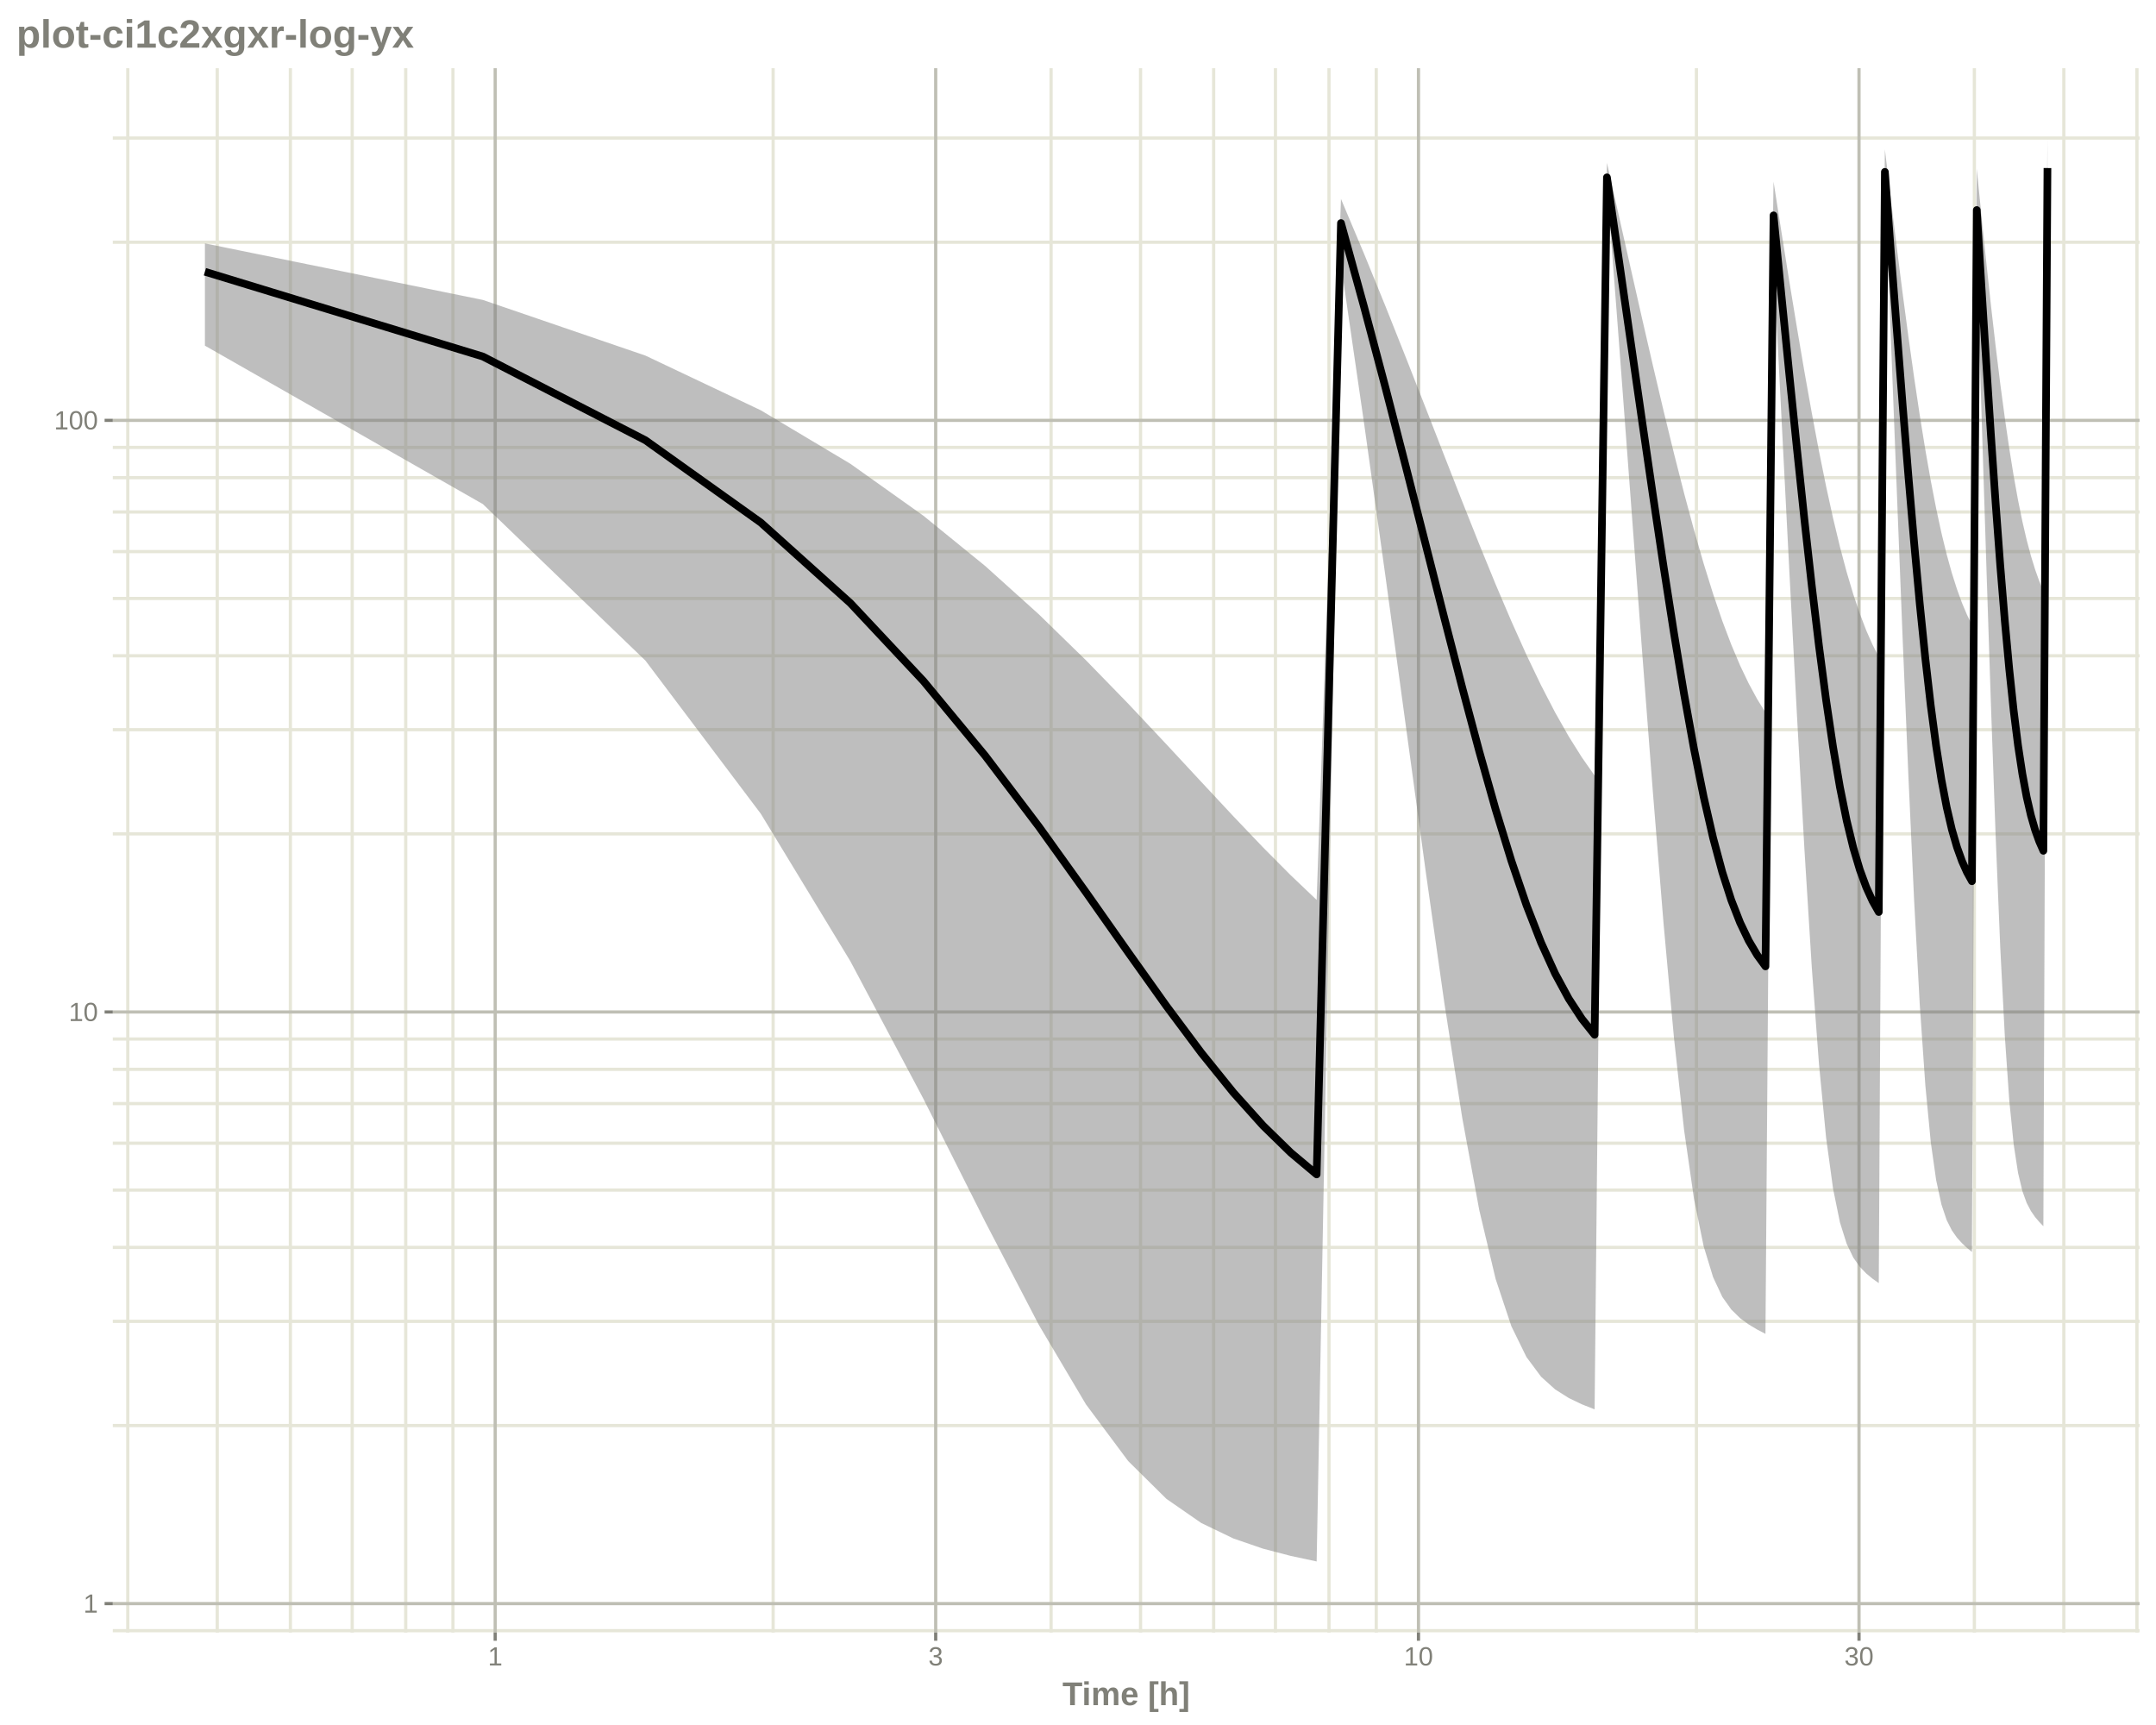
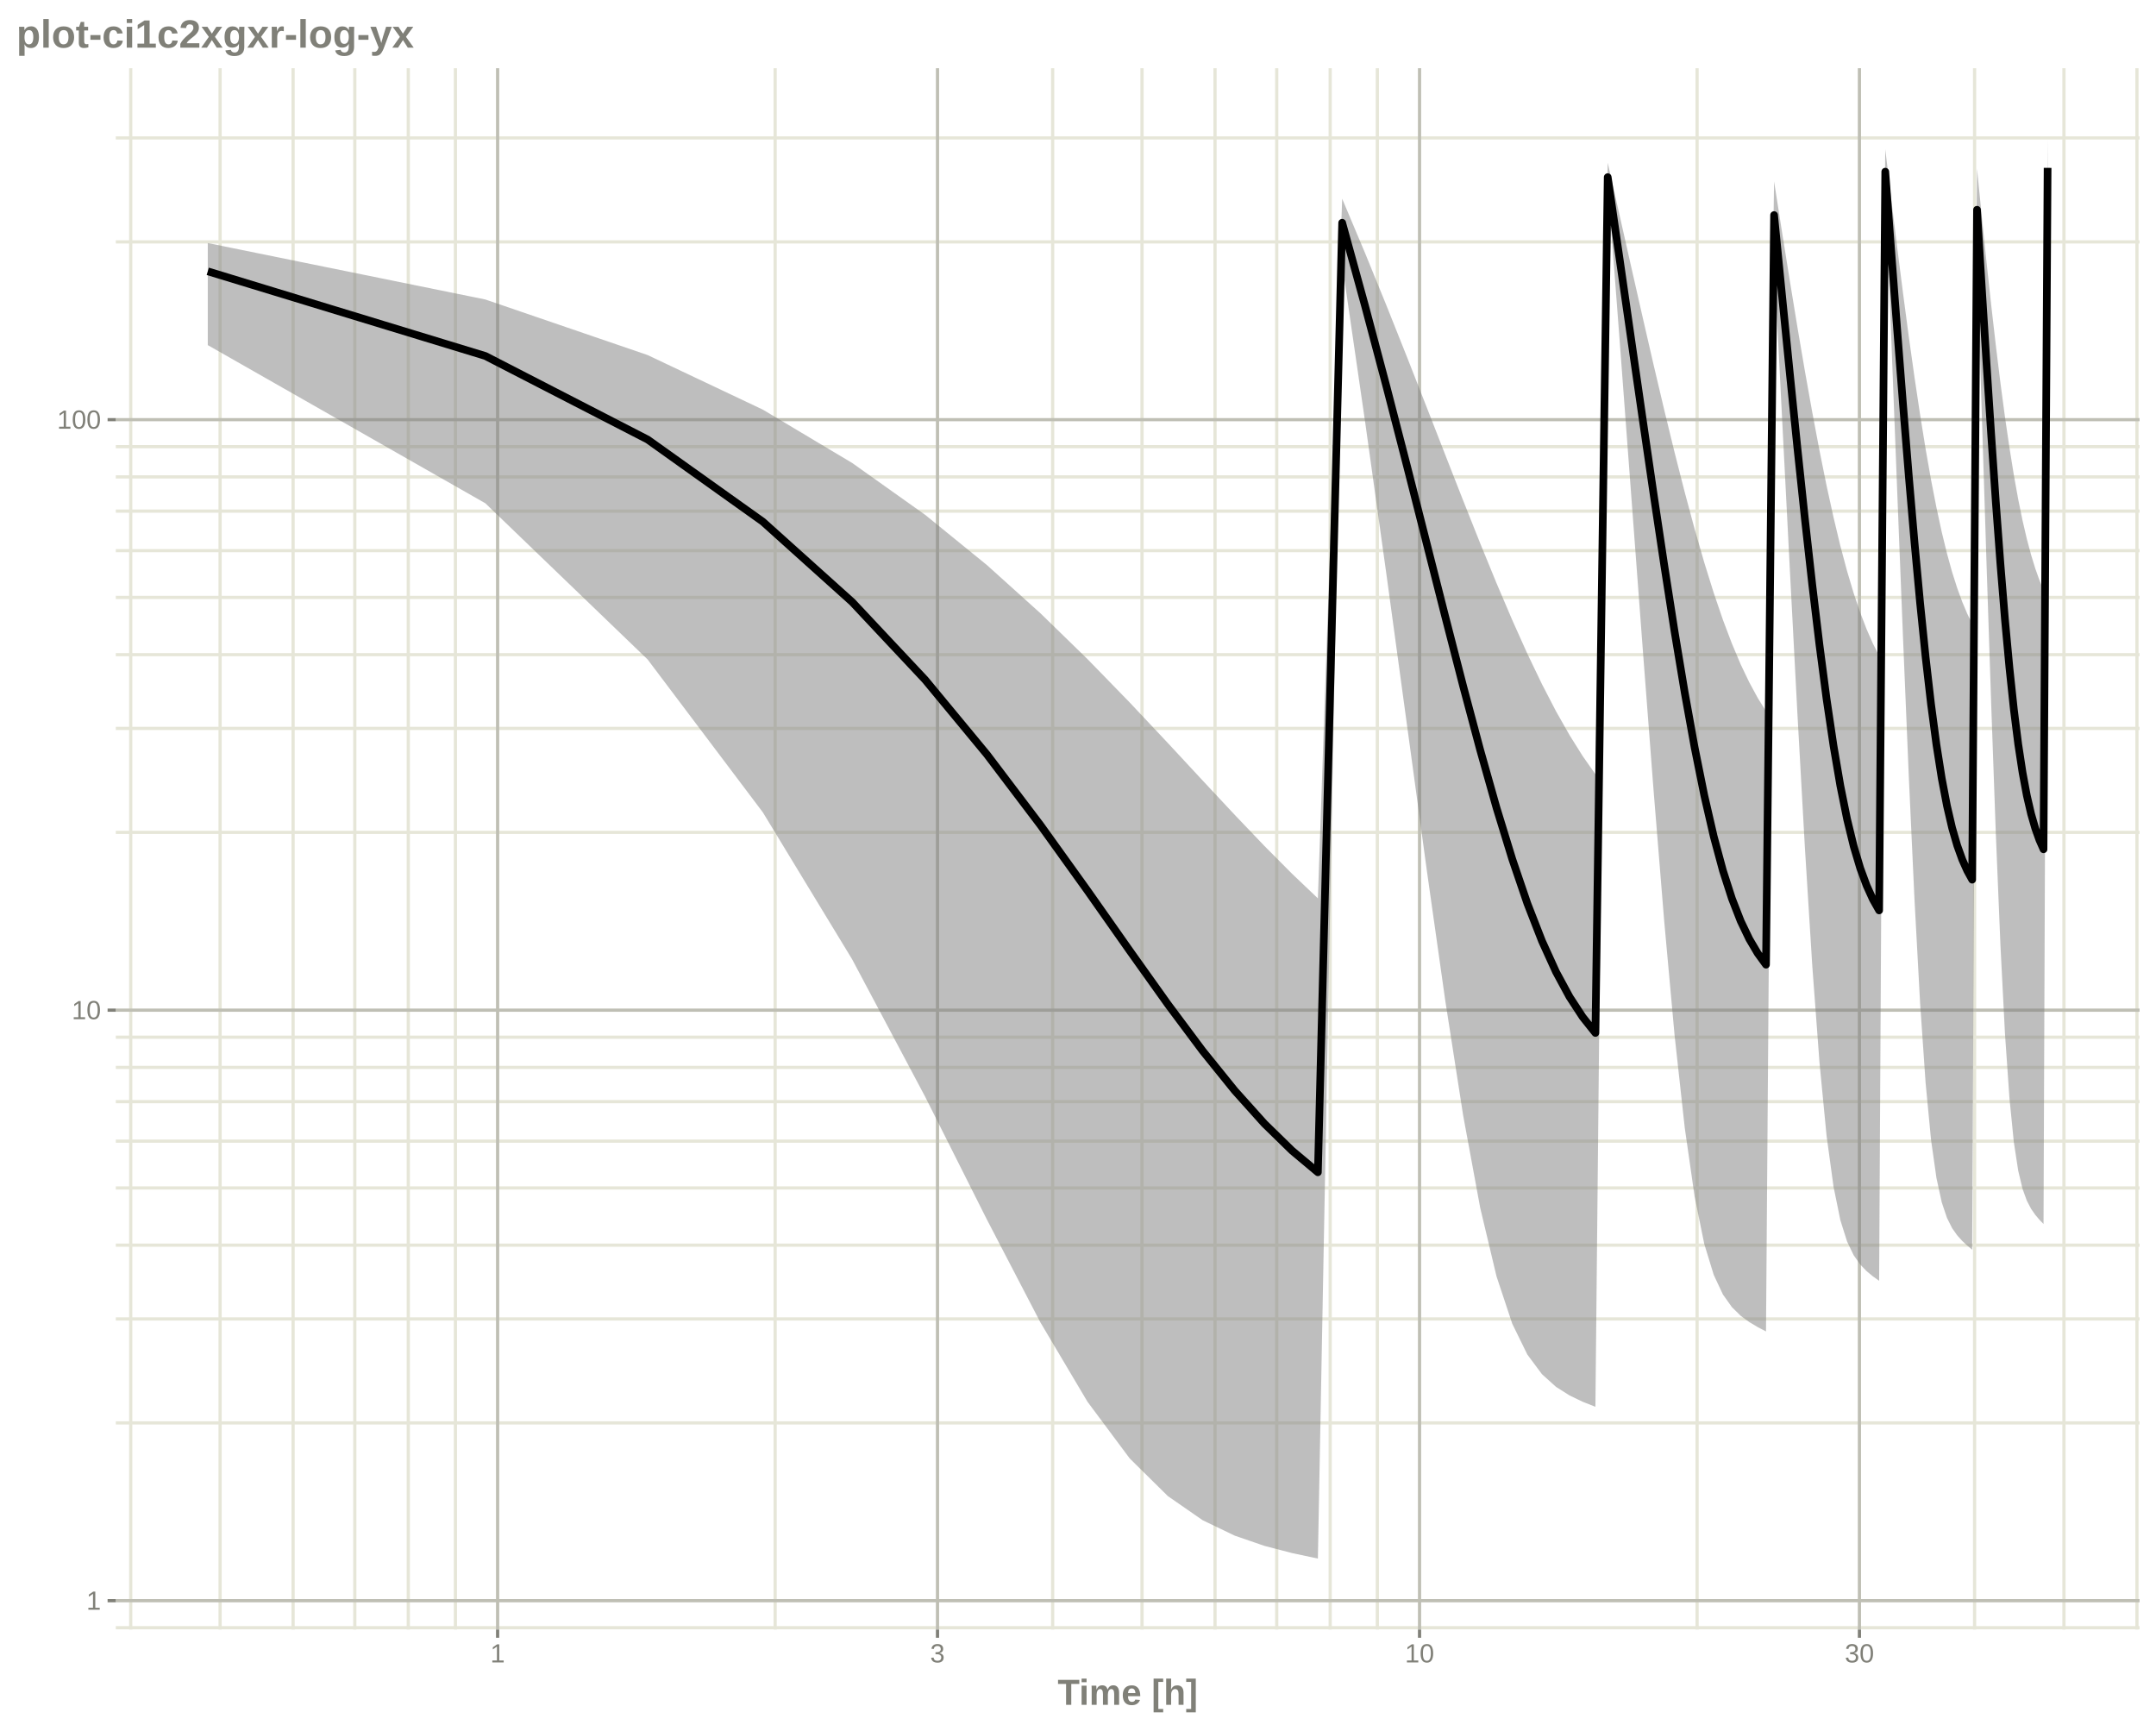
<svg xmlns="http://www.w3.org/2000/svg" viewBox="0 0 720.00 576.00">
  <defs>
    <style type="text/css">
    line, polyline, polygon, path, rect, circle {
      fill: none;
      stroke: #000000;
      stroke-linecap: round;
      stroke-linejoin: round;
      stroke-miterlimit: 10.00;
    }
  </style>
  </defs>
  <rect width="100%" height="100%" style="stroke: none; fill: #FFFFFF;" />
  <rect x="0.00" y="0.00" width="720.00" height="576.00" style="stroke-width: 1.07; stroke: #FFFFFF; fill: #FFFFFF;" />
  <defs>
-     <clipPath id="cpMzcuNjd8NzE0LjUyfDU0NS4xM3wyMi43Nw==">
-       <rect x="37.67" y="22.77" width="676.85" height="522.36" />
+     <clipPath id="cpMzguNjd8NzE0LjUyfDU0NC4xM3wyMi43Nw==">
+       <rect x="38.67" y="22.77" width="675.85" height="521.36" />
    </clipPath>
  </defs>
-   <rect x="37.67" y="22.77" width="676.85" height="522.36" style="stroke-width: 1.07; stroke: none; fill: #FFFFFF;" clip-path="url(#cpMzcuNjd8NzE0LjUyfDU0NS4xM3wyMi43Nw==)" />
-   <polyline points="37.67,544.51 714.52,544.51 " style="stroke-width: 1.07; stroke: #E6E6D8; stroke-linecap: butt;" clip-path="url(#cpMzcuNjd8NzE0LjUyfDU0NS4xM3wyMi43Nw==)" />
-   <polyline points="37.67,476.00 714.52,476.00 " style="stroke-width: 1.07; stroke: #E6E6D8; stroke-linecap: butt;" clip-path="url(#cpMzcuNjd8NzE0LjUyfDU0NS4xM3wyMi43Nw==)" />
-   <polyline points="37.67,441.21 714.52,441.21 " style="stroke-width: 1.07; stroke: #E6E6D8; stroke-linecap: butt;" clip-path="url(#cpMzcuNjd8NzE0LjUyfDU0NS4xM3wyMi43Nw==)" />
-   <polyline points="37.67,416.53 714.52,416.53 " style="stroke-width: 1.07; stroke: #E6E6D8; stroke-linecap: butt;" clip-path="url(#cpMzcuNjd8NzE0LjUyfDU0NS4xM3wyMi43Nw==)" />
-   <polyline points="37.67,397.38 714.52,397.38 " style="stroke-width: 1.07; stroke: #E6E6D8; stroke-linecap: butt;" clip-path="url(#cpMzcuNjd8NzE0LjUyfDU0NS4xM3wyMi43Nw==)" />
-   <polyline points="37.67,381.74 714.52,381.74 " style="stroke-width: 1.07; stroke: #E6E6D8; stroke-linecap: butt;" clip-path="url(#cpMzcuNjd8NzE0LjUyfDU0NS4xM3wyMi43Nw==)" />
-   <polyline points="37.67,368.51 714.52,368.51 " style="stroke-width: 1.07; stroke: #E6E6D8; stroke-linecap: butt;" clip-path="url(#cpMzcuNjd8NzE0LjUyfDU0NS4xM3wyMi43Nw==)" />
-   <polyline points="37.67,357.06 714.52,357.06 " style="stroke-width: 1.07; stroke: #E6E6D8; stroke-linecap: butt;" clip-path="url(#cpMzcuNjd8NzE0LjUyfDU0NS4xM3wyMi43Nw==)" />
-   <polyline points="37.67,346.95 714.52,346.95 " style="stroke-width: 1.07; stroke: #E6E6D8; stroke-linecap: butt;" clip-path="url(#cpMzcuNjd8NzE0LjUyfDU0NS4xM3wyMi43Nw==)" />
-   <polyline points="37.67,278.44 714.52,278.44 " style="stroke-width: 1.07; stroke: #E6E6D8; stroke-linecap: butt;" clip-path="url(#cpMzcuNjd8NzE0LjUyfDU0NS4xM3wyMi43Nw==)" />
-   <polyline points="37.67,243.65 714.52,243.65 " style="stroke-width: 1.07; stroke: #E6E6D8; stroke-linecap: butt;" clip-path="url(#cpMzcuNjd8NzE0LjUyfDU0NS4xM3wyMi43Nw==)" />
-   <polyline points="37.67,218.97 714.52,218.97 " style="stroke-width: 1.07; stroke: #E6E6D8; stroke-linecap: butt;" clip-path="url(#cpMzcuNjd8NzE0LjUyfDU0NS4xM3wyMi43Nw==)" />
-   <polyline points="37.67,199.83 714.52,199.83 " style="stroke-width: 1.07; stroke: #E6E6D8; stroke-linecap: butt;" clip-path="url(#cpMzcuNjd8NzE0LjUyfDU0NS4xM3wyMi43Nw==)" />
-   <polyline points="37.67,184.18 714.52,184.18 " style="stroke-width: 1.07; stroke: #E6E6D8; stroke-linecap: butt;" clip-path="url(#cpMzcuNjd8NzE0LjUyfDU0NS4xM3wyMi43Nw==)" />
-   <polyline points="37.67,170.96 714.52,170.96 " style="stroke-width: 1.07; stroke: #E6E6D8; stroke-linecap: butt;" clip-path="url(#cpMzcuNjd8NzE0LjUyfDU0NS4xM3wyMi43Nw==)" />
-   <polyline points="37.67,159.50 714.52,159.50 " style="stroke-width: 1.07; stroke: #E6E6D8; stroke-linecap: butt;" clip-path="url(#cpMzcuNjd8NzE0LjUyfDU0NS4xM3wyMi43Nw==)" />
-   <polyline points="37.67,149.40 714.52,149.40 " style="stroke-width: 1.07; stroke: #E6E6D8; stroke-linecap: butt;" clip-path="url(#cpMzcuNjd8NzE0LjUyfDU0NS4xM3wyMi43Nw==)" />
-   <polyline points="37.67,80.89 714.52,80.89 " style="stroke-width: 1.07; stroke: #E6E6D8; stroke-linecap: butt;" clip-path="url(#cpMzcuNjd8NzE0LjUyfDU0NS4xM3wyMi43Nw==)" />
-   <polyline points="37.67,46.10 714.52,46.10 " style="stroke-width: 1.07; stroke: #E6E6D8; stroke-linecap: butt;" clip-path="url(#cpMzcuNjd8NzE0LjUyfDU0NS4xM3wyMi43Nw==)" />
-   <polyline points="42.67,545.13 42.67,22.77 " style="stroke-width: 1.07; stroke: #E6E6D8; stroke-linecap: butt;" clip-path="url(#cpMzcuNjd8NzE0LjUyfDU0NS4xM3wyMi43Nw==)" />
-   <polyline points="72.55,545.13 72.55,22.77 " style="stroke-width: 1.07; stroke: #E6E6D8; stroke-linecap: butt;" clip-path="url(#cpMzcuNjd8NzE0LjUyfDU0NS4xM3wyMi43Nw==)" />
-   <polyline points="96.97,545.13 96.97,22.77 " style="stroke-width: 1.07; stroke: #E6E6D8; stroke-linecap: butt;" clip-path="url(#cpMzcuNjd8NzE0LjUyfDU0NS4xM3wyMi43Nw==)" />
-   <polyline points="117.61,545.13 117.61,22.77 " style="stroke-width: 1.07; stroke: #E6E6D8; stroke-linecap: butt;" clip-path="url(#cpMzcuNjd8NzE0LjUyfDU0NS4xM3wyMi43Nw==)" />
-   <polyline points="135.49,545.13 135.49,22.77 " style="stroke-width: 1.07; stroke: #E6E6D8; stroke-linecap: butt;" clip-path="url(#cpMzcuNjd8NzE0LjUyfDU0NS4xM3wyMi43Nw==)" />
-   <polyline points="151.26,545.13 151.26,22.77 " style="stroke-width: 1.07; stroke: #E6E6D8; stroke-linecap: butt;" clip-path="url(#cpMzcuNjd8NzE0LjUyfDU0NS4xM3wyMi43Nw==)" />
-   <polyline points="258.19,545.13 258.19,22.77 " style="stroke-width: 1.07; stroke: #E6E6D8; stroke-linecap: butt;" clip-path="url(#cpMzcuNjd8NzE0LjUyfDU0NS4xM3wyMi43Nw==)" />
-   <polyline points="351.01,545.13 351.01,22.77 " style="stroke-width: 1.07; stroke: #E6E6D8; stroke-linecap: butt;" clip-path="url(#cpMzcuNjd8NzE0LjUyfDU0NS4xM3wyMi43Nw==)" />
-   <polyline points="380.89,545.13 380.89,22.77 " style="stroke-width: 1.07; stroke: #E6E6D8; stroke-linecap: butt;" clip-path="url(#cpMzcuNjd8NzE0LjUyfDU0NS4xM3wyMi43Nw==)" />
-   <polyline points="405.30,545.13 405.30,22.77 " style="stroke-width: 1.07; stroke: #E6E6D8; stroke-linecap: butt;" clip-path="url(#cpMzcuNjd8NzE0LjUyfDU0NS4xM3wyMi43Nw==)" />
-   <polyline points="425.94,545.13 425.94,22.77 " style="stroke-width: 1.07; stroke: #E6E6D8; stroke-linecap: butt;" clip-path="url(#cpMzcuNjd8NzE0LjUyfDU0NS4xM3wyMi43Nw==)" />
-   <polyline points="443.82,545.13 443.82,22.77 " style="stroke-width: 1.07; stroke: #E6E6D8; stroke-linecap: butt;" clip-path="url(#cpMzcuNjd8NzE0LjUyfDU0NS4xM3wyMi43Nw==)" />
-   <polyline points="459.60,545.13 459.60,22.77 " style="stroke-width: 1.07; stroke: #E6E6D8; stroke-linecap: butt;" clip-path="url(#cpMzcuNjd8NzE0LjUyfDU0NS4xM3wyMi43Nw==)" />
-   <polyline points="566.52,545.13 566.52,22.77 " style="stroke-width: 1.07; stroke: #E6E6D8; stroke-linecap: butt;" clip-path="url(#cpMzcuNjd8NzE0LjUyfDU0NS4xM3wyMi43Nw==)" />
-   <polyline points="659.34,545.13 659.34,22.77 " style="stroke-width: 1.07; stroke: #E6E6D8; stroke-linecap: butt;" clip-path="url(#cpMzcuNjd8NzE0LjUyfDU0NS4xM3wyMi43Nw==)" />
-   <polyline points="689.22,545.13 689.22,22.77 " style="stroke-width: 1.07; stroke: #E6E6D8; stroke-linecap: butt;" clip-path="url(#cpMzcuNjd8NzE0LjUyfDU0NS4xM3wyMi43Nw==)" />
-   <polyline points="713.64,545.13 713.64,22.77 " style="stroke-width: 1.07; stroke: #E6E6D8; stroke-linecap: butt;" clip-path="url(#cpMzcuNjd8NzE0LjUyfDU0NS4xM3wyMi43Nw==)" />
-   <polyline points="37.67,535.47 714.52,535.47 " style="stroke-width: 1.07; stroke: #BFBFB4; stroke-linecap: butt;" clip-path="url(#cpMzcuNjd8NzE0LjUyfDU0NS4xM3wyMi43Nw==)" />
-   <polyline points="37.67,337.91 714.52,337.91 " style="stroke-width: 1.07; stroke: #BFBFB4; stroke-linecap: butt;" clip-path="url(#cpMzcuNjd8NzE0LjUyfDU0NS4xM3wyMi43Nw==)" />
-   <polyline points="37.67,140.36 714.52,140.36 " style="stroke-width: 1.07; stroke: #BFBFB4; stroke-linecap: butt;" clip-path="url(#cpMzcuNjd8NzE0LjUyfDU0NS4xM3wyMi43Nw==)" />
-   <polyline points="165.37,545.13 165.37,22.77 " style="stroke-width: 1.07; stroke: #BFBFB4; stroke-linecap: butt;" clip-path="url(#cpMzcuNjd8NzE0LjUyfDU0NS4xM3wyMi43Nw==)" />
-   <polyline points="312.48,545.13 312.48,22.77 " style="stroke-width: 1.07; stroke: #BFBFB4; stroke-linecap: butt;" clip-path="url(#cpMzcuNjd8NzE0LjUyfDU0NS4xM3wyMi43Nw==)" />
-   <polyline points="473.70,545.13 473.70,22.77 " style="stroke-width: 1.07; stroke: #BFBFB4; stroke-linecap: butt;" clip-path="url(#cpMzcuNjd8NzE0LjUyfDU0NS4xM3wyMi43Nw==)" />
-   <polyline points="620.82,545.13 620.82,22.77 " style="stroke-width: 1.07; stroke: #BFBFB4; stroke-linecap: butt;" clip-path="url(#cpMzcuNjd8NzE0LjUyfDU0NS4xM3wyMi43Nw==)" />
-   <polygon points="68.43,81.27 161.25,100.15 215.55,118.74 254.07,137.00 283.95,154.84 308.36,172.20 329.00,188.98 346.89,205.10 362.66,220.47 376.77,234.97 389.53,248.54 401.18,261.09 411.90,272.58 421.82,282.98 431.06,292.27 439.70,300.50 447.82,66.43 455.48,84.61 462.72,102.36 469.58,119.60 476.12,136.26 482.35,152.23 488.30,167.42 494.00,181.73 499.46,195.09 504.72,207.42 509.77,218.68 514.64,228.83 519.34,237.90 523.88,245.90 528.27,252.90 532.52,258.97 536.64,54.39 540.64,72.12 544.52,89.35 548.29,105.98 551.96,121.92 555.53,137.08 559.01,151.36 562.40,164.67 565.71,176.96 568.94,188.18 572.09,198.29 575.16,207.31 578.17,215.27 581.12,222.23 584.00,228.26 586.82,233.46 589.58,237.90 592.28,60.66 594.93,77.58 597.53,93.86 600.09,109.40 602.59,124.11 605.05,137.89 607.46,150.68 609.83,162.40 612.16,173.04 614.45,182.57 616.70,191.03 618.91,198.45 621.09,204.91 623.23,210.49 625.34,215.27 627.42,219.37 629.46,49.90 631.47,66.68 633.46,82.78 635.41,98.13 637.34,112.61 639.24,126.15 641.11,138.68 642.96,150.14 644.78,160.50 646.58,169.77 648.35,177.96 650.10,185.14 651.83,191.37 653.54,196.74 655.22,201.34 656.88,205.28 658.53,208.63 660.15,56.38 661.75,72.43 663.34,87.72 664.90,102.14 666.45,115.61 667.98,128.06 669.50,139.44 670.99,149.72 672.47,158.91 673.93,167.02 675.38,174.13 676.81,180.29 678.23,185.61 679.63,190.16 681.02,194.05 682.39,197.36 683.75,46.52 683.75,60.70 682.39,409.45 681.02,408.03 679.63,406.40 678.23,404.38 676.81,401.67 675.38,397.72 673.93,391.64 672.47,382.11 670.99,367.36 669.50,345.70 667.98,316.17 666.45,279.12 664.90,236.03 663.34,188.69 661.75,138.66 660.15,87.02 658.53,418.04 656.88,416.68 655.22,415.13 653.54,413.28 651.83,410.85 650.10,407.42 648.35,402.21 646.58,394.06 644.78,381.34 642.96,362.25 641.11,335.49 639.24,300.94 637.34,259.75 635.41,213.69 633.46,164.45 631.47,113.28 629.46,60.99 627.42,428.45 625.34,426.97 623.23,425.23 621.09,423.00 618.91,419.92 616.70,415.32 614.45,408.17 612.16,396.95 609.83,379.87 607.46,355.39 605.05,323.02 602.59,283.57 600.09,238.73 597.53,190.26 594.93,139.54 592.28,87.51 589.58,445.40 586.82,443.95 584.00,442.27 581.12,440.16 578.17,437.27 575.16,433.03 572.09,426.46 568.94,416.15 565.71,400.31 562.40,377.31 559.01,346.40 555.53,308.18 551.96,264.22 548.29,216.31 544.52,165.94 540.64,114.11 536.64,61.45 532.52,470.60 528.27,468.92 523.88,466.81 519.34,463.94 514.64,459.70 509.77,453.14 504.72,442.84 499.46,427.03 494.00,404.05 488.30,373.17 482.35,334.97 476.12,291.03 469.58,243.13 462.72,192.77 455.48,140.94 447.82,88.28 439.70,521.39 431.06,519.54 421.82,517.13 411.90,513.72 401.18,508.56 389.53,500.49 376.77,487.88 362.66,468.94 346.89,442.34 329.00,407.95 308.36,366.88 283.95,320.91 254.07,271.72 215.55,220.59 161.25,168.32 68.43,115.42 " style="stroke-width: 0.75; stroke: none; fill: #7F7F7F; fill-opacity: 0.50;" clip-path="url(#cpMzcuNjd8NzE0LjUyfDU0NS4xM3wyMi43Nw==)" />
-   <polyline points="68.43,81.27 161.25,100.15 215.55,118.74 254.07,137.00 283.95,154.84 308.36,172.20 329.00,188.98 346.89,205.10 362.66,220.47 376.77,234.97 389.53,248.54 401.18,261.09 411.90,272.58 421.82,282.98 431.06,292.27 439.70,300.50 447.82,66.43 455.48,84.61 462.72,102.36 469.58,119.60 476.12,136.26 482.35,152.23 488.30,167.42 494.00,181.73 499.46,195.09 504.72,207.42 509.77,218.68 514.64,228.83 519.34,237.90 523.88,245.90 528.27,252.90 532.52,258.97 536.64,54.39 540.64,72.12 544.52,89.35 548.29,105.98 551.96,121.92 555.53,137.08 559.01,151.36 562.40,164.67 565.71,176.96 568.94,188.18 572.09,198.29 575.16,207.31 578.17,215.27 581.12,222.23 584.00,228.26 586.82,233.46 589.58,237.90 592.28,60.66 594.93,77.58 597.53,93.86 600.09,109.40 602.59,124.11 605.05,137.89 607.46,150.68 609.83,162.40 612.16,173.04 614.45,182.57 616.70,191.03 618.91,198.45 621.09,204.91 623.23,210.49 625.34,215.27 627.42,219.37 629.46,49.90 631.47,66.68 633.46,82.78 635.41,98.13 637.34,112.61 639.24,126.15 641.11,138.68 642.96,150.14 644.78,160.50 646.58,169.77 648.35,177.96 650.10,185.14 651.83,191.37 653.54,196.74 655.22,201.34 656.88,205.28 658.53,208.63 660.15,56.38 661.75,72.43 663.34,87.72 664.90,102.14 666.45,115.61 667.98,128.06 669.50,139.44 670.99,149.72 672.47,158.91 673.93,167.02 675.38,174.13 676.81,180.29 678.23,185.61 679.63,190.16 681.02,194.05 682.39,197.36 683.75,46.52 " style="stroke-width: 1.07; stroke: none;" clip-path="url(#cpMzcuNjd8NzE0LjUyfDU0NS4xM3wyMi43Nw==)" />
-   <polyline points="683.75,60.70 682.39,409.45 681.02,408.03 679.63,406.40 678.23,404.38 676.81,401.67 675.38,397.72 673.93,391.64 672.47,382.11 670.99,367.36 669.50,345.70 667.98,316.17 666.45,279.12 664.90,236.03 663.34,188.69 661.75,138.66 660.15,87.02 658.53,418.04 656.88,416.68 655.22,415.13 653.54,413.28 651.83,410.85 650.10,407.42 648.35,402.21 646.58,394.06 644.78,381.34 642.96,362.25 641.11,335.49 639.24,300.94 637.34,259.75 635.41,213.69 633.46,164.45 631.47,113.28 629.46,60.99 627.42,428.45 625.34,426.97 623.23,425.23 621.09,423.00 618.91,419.92 616.70,415.32 614.45,408.17 612.16,396.95 609.83,379.87 607.46,355.39 605.05,323.02 602.59,283.57 600.09,238.73 597.53,190.26 594.93,139.54 592.28,87.51 589.58,445.40 586.82,443.95 584.00,442.27 581.12,440.16 578.17,437.27 575.16,433.03 572.09,426.46 568.94,416.15 565.71,400.31 562.40,377.31 559.01,346.40 555.53,308.18 551.96,264.22 548.29,216.31 544.52,165.94 540.64,114.11 536.64,61.45 532.52,470.60 528.27,468.92 523.88,466.81 519.34,463.94 514.64,459.70 509.77,453.14 504.72,442.84 499.46,427.03 494.00,404.05 488.30,373.17 482.35,334.97 476.12,291.03 469.58,243.13 462.72,192.77 455.48,140.94 447.82,88.28 439.70,521.39 431.06,519.54 421.82,517.13 411.90,513.72 401.18,508.56 389.53,500.49 376.77,487.88 362.66,468.94 346.89,442.34 329.00,407.95 308.36,366.88 283.95,320.91 254.07,271.72 215.55,220.59 161.25,168.32 68.43,115.42 " style="stroke-width: 1.07; stroke: none;" clip-path="url(#cpMzcuNjd8NzE0LjUyfDU0NS4xM3wyMi43Nw==)" />
-   <polyline points="68.43,90.74 161.25,119.05 215.55,147.01 254.07,174.49 283.95,201.35 308.36,227.38 329.00,252.34 346.89,275.96 362.66,297.95 376.77,318.01 389.53,335.93 401.18,351.54 411.90,364.83 421.82,375.88 431.06,384.90 439.70,392.15 447.82,74.48 455.48,102.29 462.72,129.59 469.58,156.19 476.12,181.89 482.35,206.43 488.30,229.53 494.00,250.90 499.46,270.26 504.72,287.41 509.77,302.24 514.64,314.75 519.34,325.10 523.88,333.48 528.27,340.20 532.52,345.53 536.64,59.22 540.64,86.80 544.52,113.78 548.29,139.97 551.96,165.15 555.53,189.02 559.01,211.32 562.40,231.75 565.71,250.05 568.94,266.08 572.09,279.78 575.16,291.22 578.17,300.58 581.12,308.12 584.00,314.13 586.82,318.90 589.58,322.69 592.28,71.91 594.93,98.79 597.53,124.86 600.09,149.87 602.59,173.56 605.05,195.61 607.46,215.76 609.83,233.77 612.16,249.48 614.45,262.86 616.70,274.01 618.91,283.10 621.09,290.42 623.23,296.24 625.34,300.86 627.42,304.54 629.46,57.39 631.47,84.31 633.46,110.43 635.41,135.50 637.34,159.26 639.24,181.41 641.11,201.66 642.96,219.79 644.78,235.62 646.58,249.12 648.35,260.38 650.10,269.57 651.83,276.97 653.54,282.87 655.22,287.55 656.88,291.26 658.53,294.25 660.15,70.13 661.75,96.40 663.34,121.66 664.90,145.66 666.45,168.10 667.98,188.70 669.50,207.19 670.99,223.42 672.47,237.31 673.93,248.93 675.38,258.46 676.81,266.14 678.23,272.27 679.63,277.13 681.02,280.99 682.39,284.09 683.75,56.11 " style="stroke-width: 2.56; stroke-linecap: butt;" clip-path="url(#cpMzcuNjd8NzE0LjUyfDU0NS4xM3wyMi43Nw==)" />
+   <rect x="38.67" y="22.77" width="675.85" height="521.36" style="stroke-width: 1.07; stroke: none; fill: #FFFFFF;" clip-path="url(#cpMzguNjd8NzE0LjUyfDU0NC4xM3wyMi43Nw==)" />
+   <polyline points="38.67,543.51 714.52,543.51 " style="stroke-width: 1.07; stroke: #E6E6D8; stroke-linecap: butt;" clip-path="url(#cpMzguNjd8NzE0LjUyfDU0NC4xM3wyMi43Nw==)" />
+   <polyline points="38.67,475.13 714.52,475.13 " style="stroke-width: 1.07; stroke: #E6E6D8; stroke-linecap: butt;" clip-path="url(#cpMzguNjd8NzE0LjUyfDU0NC4xM3wyMi43Nw==)" />
+   <polyline points="38.67,440.41 714.52,440.41 " style="stroke-width: 1.07; stroke: #E6E6D8; stroke-linecap: butt;" clip-path="url(#cpMzguNjd8NzE0LjUyfDU0NC4xM3wyMi43Nw==)" />
+   <polyline points="38.67,415.77 714.52,415.77 " style="stroke-width: 1.07; stroke: #E6E6D8; stroke-linecap: butt;" clip-path="url(#cpMzguNjd8NzE0LjUyfDU0NC4xM3wyMi43Nw==)" />
+   <polyline points="38.67,396.67 714.52,396.67 " style="stroke-width: 1.07; stroke: #E6E6D8; stroke-linecap: butt;" clip-path="url(#cpMzguNjd8NzE0LjUyfDU0NC4xM3wyMi43Nw==)" />
+   <polyline points="38.67,381.05 714.52,381.05 " style="stroke-width: 1.07; stroke: #E6E6D8; stroke-linecap: butt;" clip-path="url(#cpMzguNjd8NzE0LjUyfDU0NC4xM3wyMi43Nw==)" />
+   <polyline points="38.67,367.85 714.52,367.85 " style="stroke-width: 1.07; stroke: #E6E6D8; stroke-linecap: butt;" clip-path="url(#cpMzguNjd8NzE0LjUyfDU0NC4xM3wyMi43Nw==)" />
+   <polyline points="38.67,356.42 714.52,356.42 " style="stroke-width: 1.07; stroke: #E6E6D8; stroke-linecap: butt;" clip-path="url(#cpMzguNjd8NzE0LjUyfDU0NC4xM3wyMi43Nw==)" />
+   <polyline points="38.67,346.33 714.52,346.33 " style="stroke-width: 1.07; stroke: #E6E6D8; stroke-linecap: butt;" clip-path="url(#cpMzguNjd8NzE0LjUyfDU0NC4xM3wyMi43Nw==)" />
+   <polyline points="38.67,277.95 714.52,277.95 " style="stroke-width: 1.07; stroke: #E6E6D8; stroke-linecap: butt;" clip-path="url(#cpMzguNjd8NzE0LjUyfDU0NC4xM3wyMi43Nw==)" />
+   <polyline points="38.67,243.23 714.52,243.23 " style="stroke-width: 1.07; stroke: #E6E6D8; stroke-linecap: butt;" clip-path="url(#cpMzguNjd8NzE0LjUyfDU0NC4xM3wyMi43Nw==)" />
+   <polyline points="38.67,218.60 714.52,218.60 " style="stroke-width: 1.07; stroke: #E6E6D8; stroke-linecap: butt;" clip-path="url(#cpMzguNjd8NzE0LjUyfDU0NC4xM3wyMi43Nw==)" />
+   <polyline points="38.67,199.49 714.52,199.49 " style="stroke-width: 1.07; stroke: #E6E6D8; stroke-linecap: butt;" clip-path="url(#cpMzguNjd8NzE0LjUyfDU0NC4xM3wyMi43Nw==)" />
+   <polyline points="38.67,183.87 714.52,183.87 " style="stroke-width: 1.07; stroke: #E6E6D8; stroke-linecap: butt;" clip-path="url(#cpMzguNjd8NzE0LjUyfDU0NC4xM3wyMi43Nw==)" />
+   <polyline points="38.67,170.67 714.52,170.67 " style="stroke-width: 1.07; stroke: #E6E6D8; stroke-linecap: butt;" clip-path="url(#cpMzguNjd8NzE0LjUyfDU0NC4xM3wyMi43Nw==)" />
+   <polyline points="38.67,159.24 714.52,159.24 " style="stroke-width: 1.07; stroke: #E6E6D8; stroke-linecap: butt;" clip-path="url(#cpMzguNjd8NzE0LjUyfDU0NC4xM3wyMi43Nw==)" />
+   <polyline points="38.67,149.15 714.52,149.15 " style="stroke-width: 1.07; stroke: #E6E6D8; stroke-linecap: butt;" clip-path="url(#cpMzguNjd8NzE0LjUyfDU0NC4xM3wyMi43Nw==)" />
+   <polyline points="38.67,80.77 714.52,80.77 " style="stroke-width: 1.07; stroke: #E6E6D8; stroke-linecap: butt;" clip-path="url(#cpMzguNjd8NzE0LjUyfDU0NC4xM3wyMi43Nw==)" />
+   <polyline points="38.67,46.05 714.52,46.05 " style="stroke-width: 1.07; stroke: #E6E6D8; stroke-linecap: butt;" clip-path="url(#cpMzguNjd8NzE0LjUyfDU0NC4xM3wyMi43Nw==)" />
+   <polyline points="43.66,544.13 43.66,22.77 " style="stroke-width: 1.07; stroke: #E6E6D8; stroke-linecap: butt;" clip-path="url(#cpMzguNjd8NzE0LjUyfDU0NC4xM3wyMi43Nw==)" />
+   <polyline points="73.50,544.13 73.50,22.77 " style="stroke-width: 1.07; stroke: #E6E6D8; stroke-linecap: butt;" clip-path="url(#cpMzguNjd8NzE0LjUyfDU0NC4xM3wyMi43Nw==)" />
+   <polyline points="97.88,544.13 97.88,22.77 " style="stroke-width: 1.07; stroke: #E6E6D8; stroke-linecap: butt;" clip-path="url(#cpMzguNjd8NzE0LjUyfDU0NC4xM3wyMi43Nw==)" />
+   <polyline points="118.49,544.13 118.49,22.77 " style="stroke-width: 1.07; stroke: #E6E6D8; stroke-linecap: butt;" clip-path="url(#cpMzguNjd8NzE0LjUyfDU0NC4xM3wyMi43Nw==)" />
+   <polyline points="136.35,544.13 136.35,22.77 " style="stroke-width: 1.07; stroke: #E6E6D8; stroke-linecap: butt;" clip-path="url(#cpMzguNjd8NzE0LjUyfDU0NC4xM3wyMi43Nw==)" />
+   <polyline points="152.09,544.13 152.09,22.77 " style="stroke-width: 1.07; stroke: #E6E6D8; stroke-linecap: butt;" clip-path="url(#cpMzguNjd8NzE0LjUyfDU0NC4xM3wyMi43Nw==)" />
+   <polyline points="258.86,544.13 258.86,22.77 " style="stroke-width: 1.07; stroke: #E6E6D8; stroke-linecap: butt;" clip-path="url(#cpMzguNjd8NzE0LjUyfDU0NC4xM3wyMi43Nw==)" />
+   <polyline points="351.54,544.13 351.54,22.77 " style="stroke-width: 1.07; stroke: #E6E6D8; stroke-linecap: butt;" clip-path="url(#cpMzguNjd8NzE0LjUyfDU0NC4xM3wyMi43Nw==)" />
+   <polyline points="381.38,544.13 381.38,22.77 " style="stroke-width: 1.07; stroke: #E6E6D8; stroke-linecap: butt;" clip-path="url(#cpMzguNjd8NzE0LjUyfDU0NC4xM3wyMi43Nw==)" />
+   <polyline points="405.76,544.13 405.76,22.77 " style="stroke-width: 1.07; stroke: #E6E6D8; stroke-linecap: butt;" clip-path="url(#cpMzguNjd8NzE0LjUyfDU0NC4xM3wyMi43Nw==)" />
+   <polyline points="426.37,544.13 426.37,22.77 " style="stroke-width: 1.07; stroke: #E6E6D8; stroke-linecap: butt;" clip-path="url(#cpMzguNjd8NzE0LjUyfDU0NC4xM3wyMi43Nw==)" />
+   <polyline points="444.22,544.13 444.22,22.77 " style="stroke-width: 1.07; stroke: #E6E6D8; stroke-linecap: butt;" clip-path="url(#cpMzguNjd8NzE0LjUyfDU0NC4xM3wyMi43Nw==)" />
+   <polyline points="459.97,544.13 459.97,22.77 " style="stroke-width: 1.07; stroke: #E6E6D8; stroke-linecap: butt;" clip-path="url(#cpMzguNjd8NzE0LjUyfDU0NC4xM3wyMi43Nw==)" />
+   <polyline points="566.74,544.13 566.74,22.77 " style="stroke-width: 1.07; stroke: #E6E6D8; stroke-linecap: butt;" clip-path="url(#cpMzguNjd8NzE0LjUyfDU0NC4xM3wyMi43Nw==)" />
+   <polyline points="659.42,544.13 659.42,22.77 " style="stroke-width: 1.07; stroke: #E6E6D8; stroke-linecap: butt;" clip-path="url(#cpMzguNjd8NzE0LjUyfDU0NC4xM3wyMi43Nw==)" />
+   <polyline points="689.26,544.13 689.26,22.77 " style="stroke-width: 1.07; stroke: #E6E6D8; stroke-linecap: butt;" clip-path="url(#cpMzguNjd8NzE0LjUyfDU0NC4xM3wyMi43Nw==)" />
+   <polyline points="713.64,544.13 713.64,22.77 " style="stroke-width: 1.07; stroke: #E6E6D8; stroke-linecap: butt;" clip-path="url(#cpMzguNjd8NzE0LjUyfDU0NC4xM3wyMi43Nw==)" />
+   <polyline points="38.67,534.49 714.52,534.49 " style="stroke-width: 1.07; stroke: #BFBFB4; stroke-linecap: butt;" clip-path="url(#cpMzguNjd8NzE0LjUyfDU0NC4xM3wyMi43Nw==)" />
+   <polyline points="38.67,337.31 714.52,337.31 " style="stroke-width: 1.07; stroke: #BFBFB4; stroke-linecap: butt;" clip-path="url(#cpMzguNjd8NzE0LjUyfDU0NC4xM3wyMi43Nw==)" />
+   <polyline points="38.67,140.13 714.52,140.13 " style="stroke-width: 1.07; stroke: #BFBFB4; stroke-linecap: butt;" clip-path="url(#cpMzguNjd8NzE0LjUyfDU0NC4xM3wyMi43Nw==)" />
+   <polyline points="166.18,544.13 166.18,22.77 " style="stroke-width: 1.07; stroke: #BFBFB4; stroke-linecap: butt;" clip-path="url(#cpMzguNjd8NzE0LjUyfDU0NC4xM3wyMi43Nw==)" />
+   <polyline points="313.08,544.13 313.08,22.77 " style="stroke-width: 1.07; stroke: #BFBFB4; stroke-linecap: butt;" clip-path="url(#cpMzguNjd8NzE0LjUyfDU0NC4xM3wyMi43Nw==)" />
+   <polyline points="474.06,544.13 474.06,22.77 " style="stroke-width: 1.07; stroke: #BFBFB4; stroke-linecap: butt;" clip-path="url(#cpMzguNjd8NzE0LjUyfDU0NC4xM3wyMi43Nw==)" />
+   <polyline points="620.96,544.13 620.96,22.77 " style="stroke-width: 1.07; stroke: #BFBFB4; stroke-linecap: butt;" clip-path="url(#cpMzguNjd8NzE0LjUyfDU0NC4xM3wyMi43Nw==)" />
+   <polygon points="69.39,81.16 162.07,100.00 216.28,118.56 254.75,136.78 284.58,154.59 308.96,171.91 329.57,188.67 347.43,204.76 363.18,220.09 377.27,234.57 390.01,248.11 401.64,260.64 412.35,272.10 422.26,282.48 431.48,291.76 440.11,299.97 448.22,66.35 455.86,84.49 463.09,102.21 469.95,119.42 476.47,136.04 482.69,151.98 488.63,167.14 494.32,181.43 499.78,194.76 505.03,207.07 510.07,218.30 514.94,228.44 519.63,237.49 524.16,245.48 528.54,252.46 532.79,258.52 536.90,54.33 540.90,72.03 544.77,89.22 548.54,105.82 552.20,121.73 555.77,136.86 559.24,151.11 562.63,164.40 565.93,176.67 569.15,187.86 572.30,197.96 575.37,206.96 578.38,214.91 581.31,221.85 584.19,227.87 587.00,233.05 589.76,237.49 592.46,60.59 595.11,77.48 597.71,93.73 600.25,109.24 602.75,123.92 605.21,137.67 607.62,150.43 609.98,162.14 612.31,172.75 614.59,182.27 616.84,190.71 619.05,198.12 621.23,204.56 623.37,210.13 625.47,214.91 627.54,218.99 629.59,49.85 631.60,66.59 633.58,82.67 635.53,97.98 637.45,112.44 639.35,125.96 641.22,138.46 643.06,149.89 644.88,160.24 646.68,169.48 648.45,177.66 650.20,184.83 651.92,191.05 653.63,196.41 655.31,201.00 656.97,204.93 658.61,208.28 660.23,56.31 661.83,72.34 663.41,87.59 664.98,101.99 666.52,115.43 668.05,127.86 669.56,139.22 671.06,149.48 672.53,158.64 673.99,166.75 675.44,173.84 676.87,179.99 678.29,185.29 679.69,189.84 681.07,193.72 682.44,197.03 683.80,46.47 683.80,60.63 682.44,408.71 681.07,407.29 679.69,405.66 678.29,403.65 676.87,400.94 675.44,397.00 673.99,390.94 672.53,381.42 671.06,366.70 669.56,345.08 668.05,315.60 666.52,278.63 664.98,235.62 663.41,188.37 661.83,138.44 660.23,86.90 658.61,417.29 656.97,415.92 655.31,414.38 653.63,412.53 651.92,410.11 650.20,406.68 648.45,401.48 646.68,393.35 644.88,380.66 643.06,361.60 641.22,334.89 639.35,300.41 637.45,259.30 635.53,213.33 633.58,164.18 631.60,113.11 629.59,60.92 627.54,427.68 625.47,426.20 623.37,424.46 621.23,422.24 619.05,419.16 616.84,414.57 614.59,407.43 612.31,396.24 609.98,379.19 607.62,354.76 605.21,322.44 602.75,283.07 600.25,238.32 597.71,189.94 595.11,139.32 592.46,87.39 589.76,444.59 587.00,443.14 584.19,441.46 581.31,439.36 578.38,436.48 575.37,432.24 572.30,425.69 569.15,415.40 565.93,399.59 562.63,376.63 559.24,345.78 555.77,307.64 552.20,263.76 548.54,215.94 544.77,165.67 540.90,113.93 536.90,61.37 532.79,469.75 528.54,468.07 524.16,465.96 519.63,463.09 514.94,458.86 510.07,452.32 505.03,442.04 499.78,426.25 494.32,403.32 488.63,372.50 482.69,334.38 476.47,290.52 469.95,242.71 463.09,192.44 455.86,140.71 448.22,88.16 440.11,520.43 431.48,518.59 422.26,516.19 412.35,512.78 401.64,507.63 390.01,499.57 377.27,486.99 363.18,468.08 347.43,441.54 329.57,407.21 308.96,366.22 284.58,320.34 254.75,271.25 216.28,220.21 162.07,168.04 69.39,115.24 " style="stroke-width: 0.75; stroke: none; fill: #7F7F7F; fill-opacity: 0.50;" clip-path="url(#cpMzguNjd8NzE0LjUyfDU0NC4xM3wyMi43Nw==)" />
+   <polyline points="69.39,81.16 162.07,100.00 216.28,118.56 254.75,136.78 284.58,154.59 308.96,171.91 329.57,188.67 347.43,204.76 363.18,220.09 377.27,234.57 390.01,248.11 401.64,260.64 412.35,272.10 422.26,282.48 431.48,291.76 440.11,299.97 448.22,66.35 455.86,84.49 463.09,102.21 469.95,119.42 476.47,136.04 482.69,151.98 488.63,167.14 494.32,181.43 499.78,194.76 505.03,207.07 510.07,218.30 514.94,228.44 519.63,237.49 524.16,245.48 528.54,252.46 532.79,258.52 536.90,54.33 540.90,72.03 544.77,89.22 548.54,105.82 552.20,121.73 555.77,136.86 559.24,151.11 562.63,164.40 565.93,176.67 569.15,187.86 572.30,197.96 575.37,206.96 578.38,214.91 581.31,221.85 584.19,227.87 587.00,233.05 589.76,237.49 592.46,60.59 595.11,77.48 597.71,93.73 600.25,109.24 602.75,123.92 605.21,137.67 607.62,150.43 609.98,162.14 612.31,172.75 614.59,182.27 616.84,190.71 619.05,198.12 621.23,204.56 623.37,210.13 625.47,214.91 627.54,218.99 629.59,49.85 631.60,66.59 633.58,82.67 635.53,97.98 637.45,112.44 639.35,125.96 641.22,138.46 643.06,149.89 644.88,160.24 646.68,169.48 648.45,177.66 650.20,184.83 651.92,191.05 653.63,196.41 655.31,201.00 656.97,204.93 658.61,208.28 660.23,56.31 661.83,72.34 663.41,87.59 664.98,101.99 666.52,115.43 668.05,127.86 669.56,139.22 671.06,149.48 672.53,158.64 673.99,166.75 675.44,173.84 676.87,179.99 678.29,185.29 679.69,189.84 681.07,193.72 682.44,197.03 683.80,46.47 " style="stroke-width: 1.07; stroke: none;" clip-path="url(#cpMzguNjd8NzE0LjUyfDU0NC4xM3wyMi43Nw==)" />
+   <polyline points="683.80,60.63 682.44,408.71 681.07,407.29 679.69,405.66 678.29,403.65 676.87,400.94 675.44,397.00 673.99,390.94 672.53,381.42 671.06,366.70 669.56,345.08 668.05,315.60 666.52,278.63 664.98,235.62 663.41,188.37 661.83,138.44 660.23,86.90 658.61,417.29 656.97,415.92 655.31,414.38 653.63,412.53 651.92,410.11 650.20,406.68 648.45,401.48 646.68,393.35 644.88,380.66 643.06,361.60 641.22,334.89 639.35,300.41 637.45,259.30 635.53,213.33 633.58,164.18 631.60,113.11 629.59,60.92 627.54,427.68 625.47,426.20 623.37,424.46 621.23,422.24 619.05,419.16 616.84,414.57 614.59,407.43 612.31,396.24 609.98,379.19 607.62,354.76 605.21,322.44 602.75,283.07 600.25,238.32 597.71,189.94 595.11,139.32 592.46,87.39 589.76,444.59 587.00,443.14 584.19,441.46 581.31,439.36 578.38,436.48 575.37,432.24 572.30,425.69 569.15,415.40 565.93,399.59 562.63,376.63 559.24,345.78 555.77,307.64 552.20,263.76 548.54,215.94 544.77,165.67 540.90,113.93 536.90,61.37 532.79,469.75 528.54,468.07 524.16,465.96 519.63,463.09 514.94,458.86 510.07,452.32 505.03,442.04 499.78,426.25 494.32,403.32 488.63,372.50 482.69,334.38 476.47,290.52 469.95,242.71 463.09,192.44 455.86,140.71 448.22,88.16 440.11,520.43 431.48,518.59 422.26,516.19 412.35,512.78 401.64,507.63 390.01,499.57 377.27,486.99 363.18,468.08 347.43,441.54 329.57,407.21 308.96,366.22 284.58,320.34 254.75,271.25 216.28,220.21 162.07,168.04 69.39,115.24 " style="stroke-width: 1.07; stroke: none;" clip-path="url(#cpMzguNjd8NzE0LjUyfDU0NC4xM3wyMi43Nw==)" />
+   <polyline points="69.39,90.60 162.07,118.86 216.28,146.77 254.75,174.20 284.58,201.01 308.96,226.99 329.57,251.90 347.43,275.48 363.18,297.42 377.27,317.45 390.01,335.33 401.64,350.91 412.35,364.17 422.26,375.21 431.48,384.21 440.11,391.44 448.22,74.38 455.86,102.14 463.09,129.38 469.95,155.94 476.47,181.59 482.69,206.08 488.63,229.14 494.32,250.46 499.78,269.79 505.03,286.90 510.07,301.70 514.94,314.20 519.63,324.52 524.16,332.89 528.54,339.59 532.79,344.92 536.90,59.15 540.90,86.68 544.77,113.61 548.54,139.75 552.20,164.87 555.77,188.71 559.24,210.96 562.63,231.35 565.93,249.62 569.15,265.62 572.30,279.29 575.37,290.70 578.38,300.05 581.31,307.57 584.19,313.57 587.00,318.33 589.76,322.12 592.46,71.81 595.11,98.65 597.71,124.67 600.25,149.63 602.75,173.27 605.21,195.28 607.62,215.39 609.98,233.36 612.31,249.05 614.59,262.40 616.84,273.53 619.05,282.61 621.23,289.91 623.37,295.72 625.47,300.33 627.54,304.00 629.59,57.32 631.60,84.19 633.58,110.26 635.53,135.29 637.45,159.00 639.35,181.10 641.22,201.32 643.06,219.41 644.88,235.21 646.68,248.69 648.45,259.92 650.20,269.10 651.92,276.49 653.63,282.37 655.31,287.04 656.97,290.75 658.61,293.73 660.23,70.04 661.83,96.26 663.41,121.48 664.98,145.43 666.52,167.83 668.05,188.38 669.56,206.84 671.06,223.03 672.53,236.90 673.99,248.50 675.44,258.01 676.87,265.67 678.29,271.79 679.69,276.64 681.07,280.50 682.44,283.59 683.80,56.05 " style="stroke-width: 2.56; stroke-linecap: butt;" clip-path="url(#cpMzguNjd8NzE0LjUyfDU0NC4xM3wyMi43Nw==)" />
  <defs>
    <clipPath id="cpMC4wMHw3MjAuMDB8NTc2LjAwfDAuMDA=">
      <rect x="0.00" y="0.00" width="720.00" height="576.00" />
    </clipPath>
  </defs>
  <g clip-path="url(#cpMC4wMHw3MjAuMDB8NTc2LjAwfDAuMDA=)">
-     <text x="27.84" y="538.49" style="font-size: 8.80px; fill: #808078; font-family: Liberation Sans;" textLength="4.89px" lengthAdjust="spacingAndGlyphs">1</text>
+     <text x="28.84" y="537.51" style="font-size: 8.80px; fill: #808078; font-family: Liberation Sans;" textLength="4.89px" lengthAdjust="spacingAndGlyphs">1</text>
  </g>
  <g clip-path="url(#cpMC4wMHw3MjAuMDB8NTc2LjAwfDAuMDA=)">
-     <text x="22.95" y="340.94" style="font-size: 8.80px; fill: #808078; font-family: Liberation Sans;" textLength="9.78px" lengthAdjust="spacingAndGlyphs">10</text>
+     <text x="23.95" y="340.33" style="font-size: 8.80px; fill: #808078; font-family: Liberation Sans;" textLength="9.78px" lengthAdjust="spacingAndGlyphs">10</text>
  </g>
  <g clip-path="url(#cpMC4wMHw3MjAuMDB8NTc2LjAwfDAuMDA=)">
-     <text x="18.06" y="143.38" style="font-size: 8.80px; fill: #808078; font-family: Liberation Sans;" textLength="14.67px" lengthAdjust="spacingAndGlyphs">100</text>
+     <text x="19.06" y="143.15" style="font-size: 8.80px; fill: #808078; font-family: Liberation Sans;" textLength="14.67px" lengthAdjust="spacingAndGlyphs">100</text>
  </g>
-   <polyline points="34.93,535.47 37.67,535.47 " style="stroke-width: 1.07; stroke: #808078; stroke-linecap: butt;" clip-path="url(#cpMC4wMHw3MjAuMDB8NTc2LjAwfDAuMDA=)" />
-   <polyline points="34.93,337.91 37.67,337.91 " style="stroke-width: 1.07; stroke: #808078; stroke-linecap: butt;" clip-path="url(#cpMC4wMHw3MjAuMDB8NTc2LjAwfDAuMDA=)" />
-   <polyline points="34.93,140.36 37.67,140.36 " style="stroke-width: 1.07; stroke: #808078; stroke-linecap: butt;" clip-path="url(#cpMC4wMHw3MjAuMDB8NTc2LjAwfDAuMDA=)" />
-   <polyline points="165.37,547.87 165.37,545.13 " style="stroke-width: 1.07; stroke: #808078; stroke-linecap: butt;" clip-path="url(#cpMC4wMHw3MjAuMDB8NTc2LjAwfDAuMDA=)" />
-   <polyline points="312.48,547.87 312.48,545.13 " style="stroke-width: 1.07; stroke: #808078; stroke-linecap: butt;" clip-path="url(#cpMC4wMHw3MjAuMDB8NTc2LjAwfDAuMDA=)" />
-   <polyline points="473.70,547.87 473.70,545.13 " style="stroke-width: 1.07; stroke: #808078; stroke-linecap: butt;" clip-path="url(#cpMC4wMHw3MjAuMDB8NTc2LjAwfDAuMDA=)" />
-   <polyline points="620.82,547.87 620.82,545.13 " style="stroke-width: 1.07; stroke: #808078; stroke-linecap: butt;" clip-path="url(#cpMC4wMHw3MjAuMDB8NTc2LjAwfDAuMDA=)" />
+   <polyline points="35.93,534.49 38.67,534.49 " style="stroke-width: 1.07; stroke: #808078; stroke-linecap: butt;" clip-path="url(#cpMC4wMHw3MjAuMDB8NTc2LjAwfDAuMDA=)" />
+   <polyline points="35.93,337.31 38.67,337.31 " style="stroke-width: 1.07; stroke: #808078; stroke-linecap: butt;" clip-path="url(#cpMC4wMHw3MjAuMDB8NTc2LjAwfDAuMDA=)" />
+   <polyline points="35.93,140.13 38.67,140.13 " style="stroke-width: 1.07; stroke: #808078; stroke-linecap: butt;" clip-path="url(#cpMC4wMHw3MjAuMDB8NTc2LjAwfDAuMDA=)" />
+   <polyline points="166.18,546.87 166.18,544.13 " style="stroke-width: 1.07; stroke: #808078; stroke-linecap: butt;" clip-path="url(#cpMC4wMHw3MjAuMDB8NTc2LjAwfDAuMDA=)" />
+   <polyline points="313.08,546.87 313.08,544.13 " style="stroke-width: 1.07; stroke: #808078; stroke-linecap: butt;" clip-path="url(#cpMC4wMHw3MjAuMDB8NTc2LjAwfDAuMDA=)" />
+   <polyline points="474.06,546.87 474.06,544.13 " style="stroke-width: 1.07; stroke: #808078; stroke-linecap: butt;" clip-path="url(#cpMC4wMHw3MjAuMDB8NTc2LjAwfDAuMDA=)" />
+   <polyline points="620.96,546.87 620.96,544.13 " style="stroke-width: 1.07; stroke: #808078; stroke-linecap: butt;" clip-path="url(#cpMC4wMHw3MjAuMDB8NTc2LjAwfDAuMDA=)" />
  <g clip-path="url(#cpMC4wMHw3MjAuMDB8NTc2LjAwfDAuMDA=)">
-     <text x="162.93" y="556.11" style="font-size: 8.80px; fill: #808078; font-family: Liberation Sans;" textLength="4.89px" lengthAdjust="spacingAndGlyphs">1</text>
+     <text x="163.74" y="555.11" style="font-size: 8.80px; fill: #808078; font-family: Liberation Sans;" textLength="4.89px" lengthAdjust="spacingAndGlyphs">1</text>
  </g>
  <g clip-path="url(#cpMC4wMHw3MjAuMDB8NTc2LjAwfDAuMDA=)">
-     <text x="310.04" y="556.11" style="font-size: 8.80px; fill: #808078; font-family: Liberation Sans;" textLength="4.89px" lengthAdjust="spacingAndGlyphs">3</text>
+     <text x="310.63" y="555.11" style="font-size: 8.80px; fill: #808078; font-family: Liberation Sans;" textLength="4.89px" lengthAdjust="spacingAndGlyphs">3</text>
  </g>
  <g clip-path="url(#cpMC4wMHw3MjAuMDB8NTc2LjAwfDAuMDA=)">
-     <text x="468.81" y="556.11" style="font-size: 8.80px; fill: #808078; font-family: Liberation Sans;" textLength="9.78px" lengthAdjust="spacingAndGlyphs">10</text>
+     <text x="469.17" y="555.11" style="font-size: 8.80px; fill: #808078; font-family: Liberation Sans;" textLength="9.78px" lengthAdjust="spacingAndGlyphs">10</text>
  </g>
  <g clip-path="url(#cpMC4wMHw3MjAuMDB8NTc2LjAwfDAuMDA=)">
-     <text x="615.93" y="556.11" style="font-size: 8.80px; fill: #808078; font-family: Liberation Sans;" textLength="9.78px" lengthAdjust="spacingAndGlyphs">30</text>
+     <text x="616.07" y="555.11" style="font-size: 8.80px; fill: #808078; font-family: Liberation Sans;" textLength="9.78px" lengthAdjust="spacingAndGlyphs">30</text>
  </g>
  <g clip-path="url(#cpMC4wMHw3MjAuMDB8NTc2LjAwfDAuMDA=)">
-     <text x="354.80" y="569.38" style="font-size: 11.00px; font-weight: bold; fill: #808078; font-family: Liberation Sans;" textLength="42.58px" lengthAdjust="spacingAndGlyphs">Time [h]</text>
+     <text x="353.19" y="569.26" style="font-size: 12.10px; font-weight: bold; fill: #808078; font-family: Liberation Sans;" textLength="46.81px" lengthAdjust="spacingAndGlyphs">Time [h]</text>
  </g>
  <g clip-path="url(#cpMC4wMHw3MjAuMDB8NTc2LjAwfDAuMDA=)">
    <text x="5.48" y="15.92" style="font-size: 13.20px; font-weight: bold; fill: #808078; font-family: Liberation Sans;" textLength="132.59px" lengthAdjust="spacingAndGlyphs">plot-ci1c2xgxr-log-yx</text>
  </g>
</svg>
